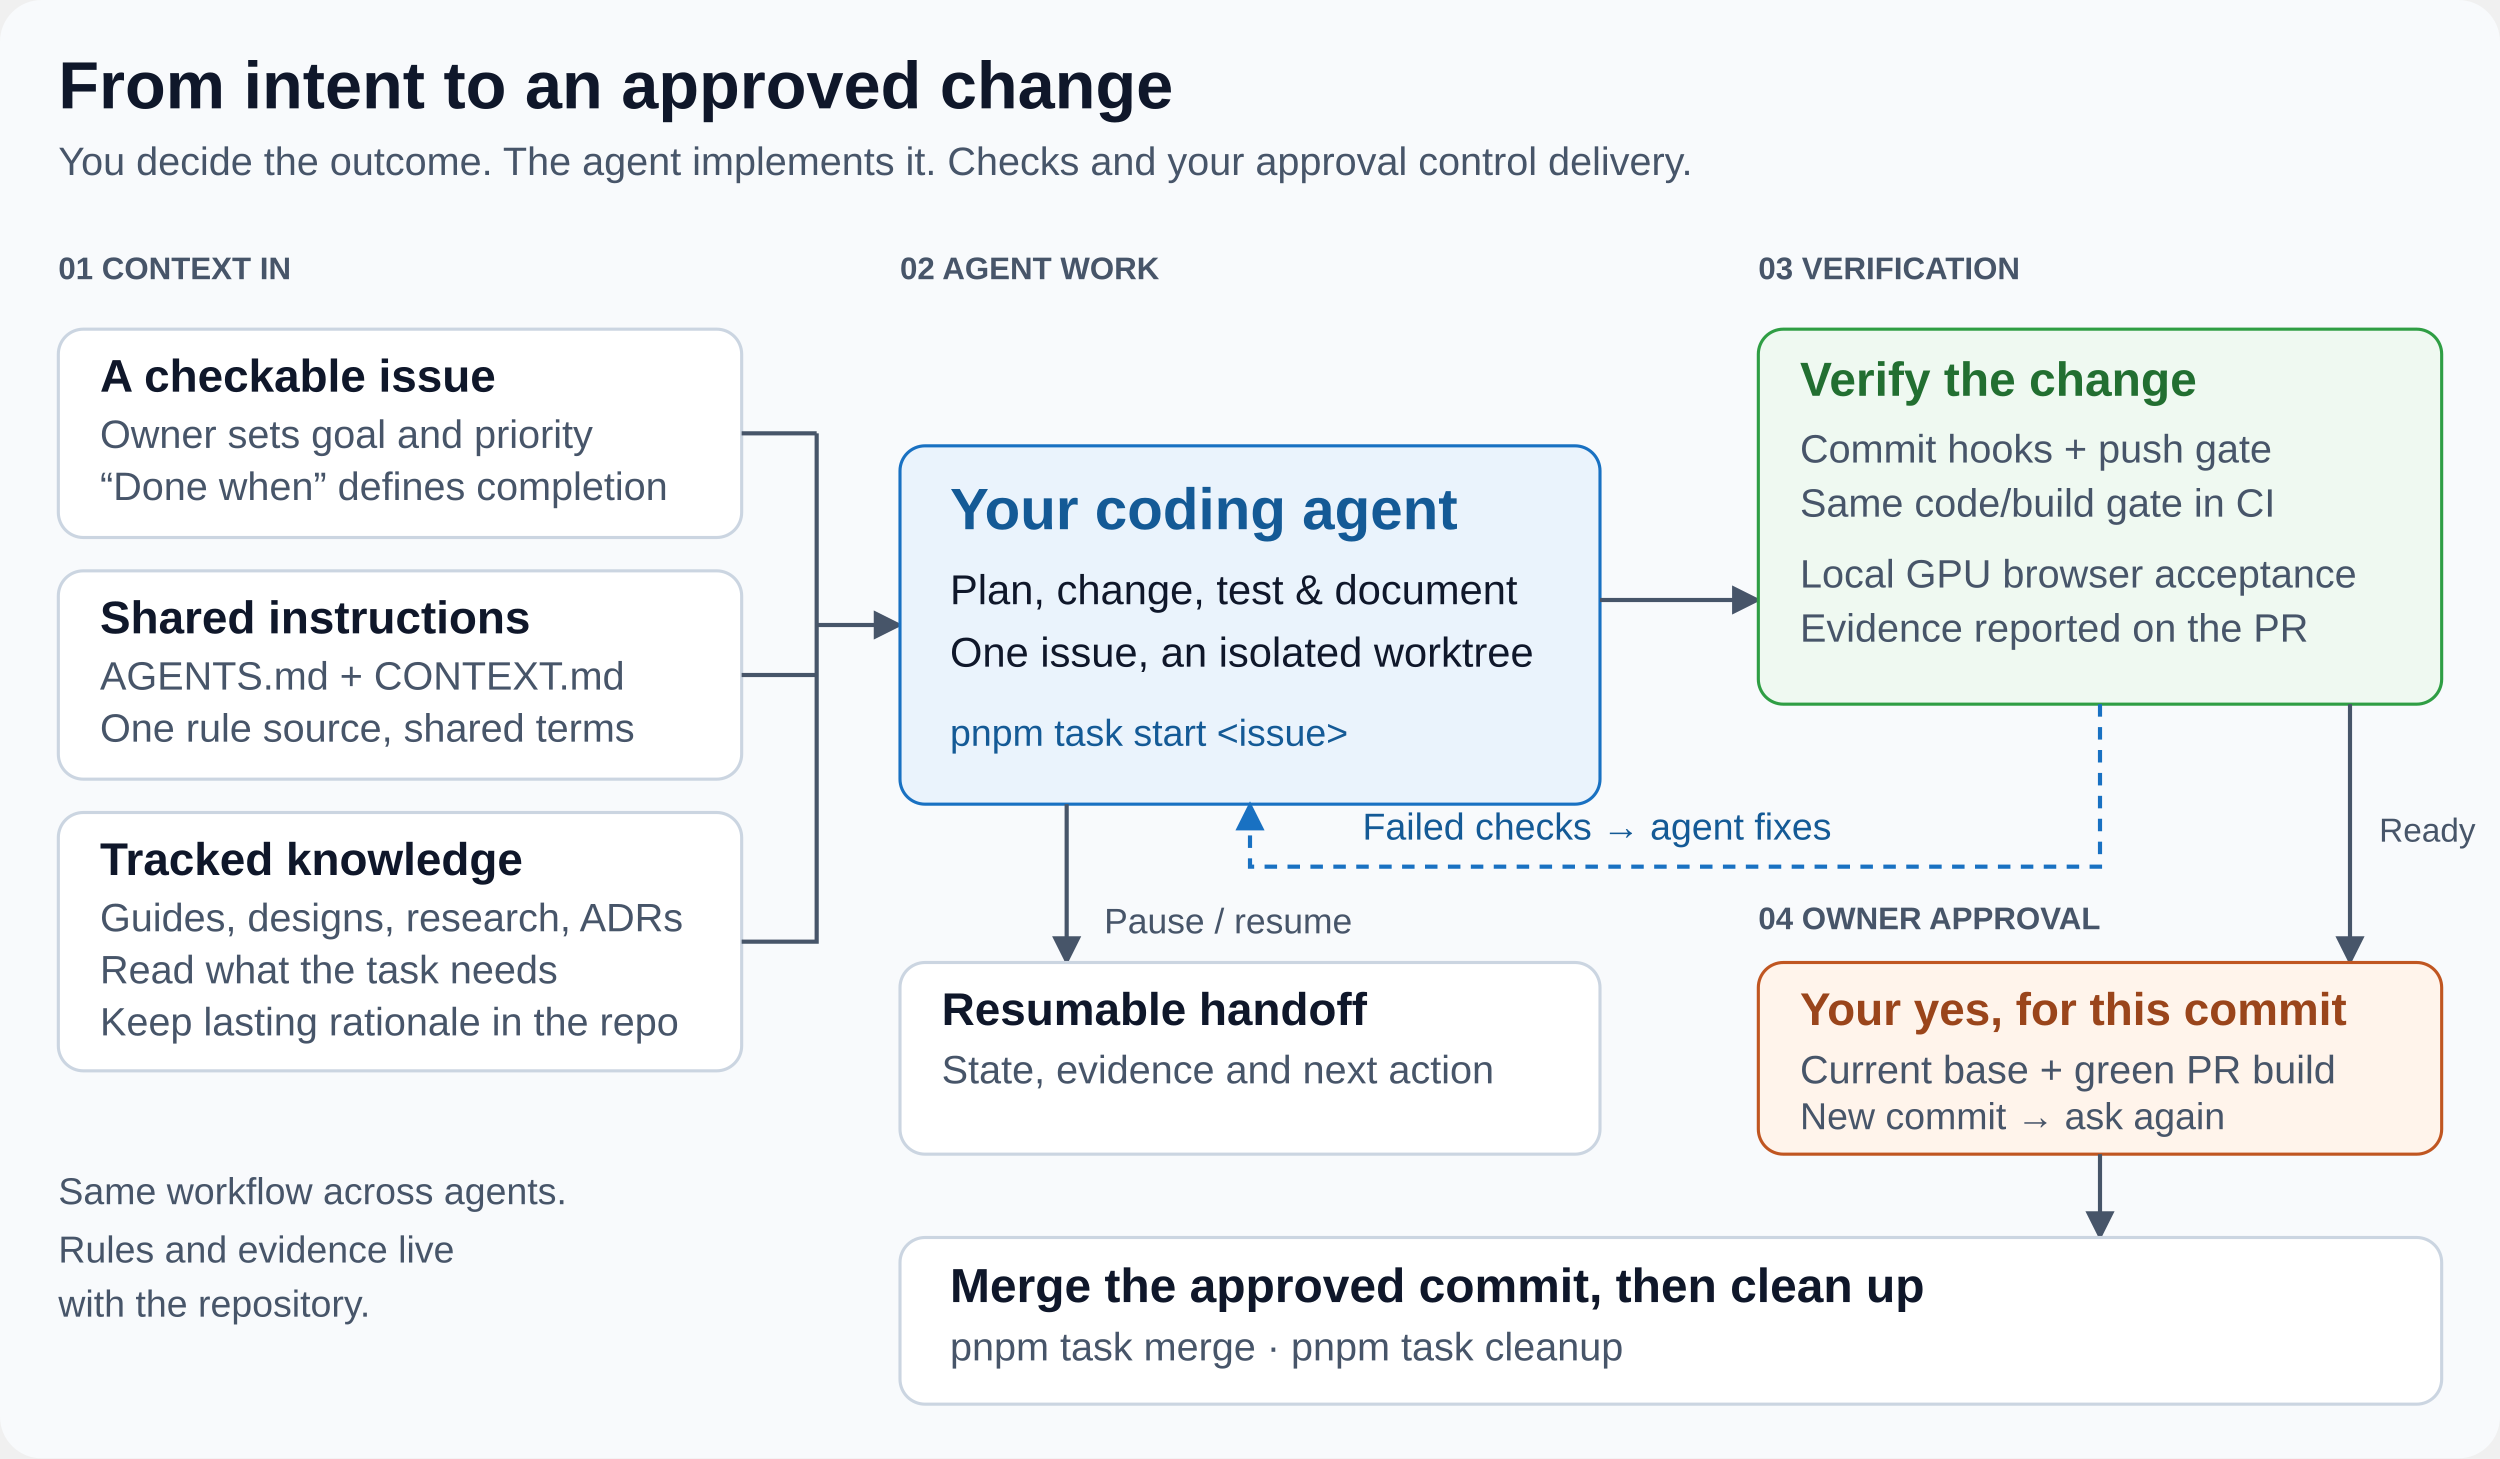
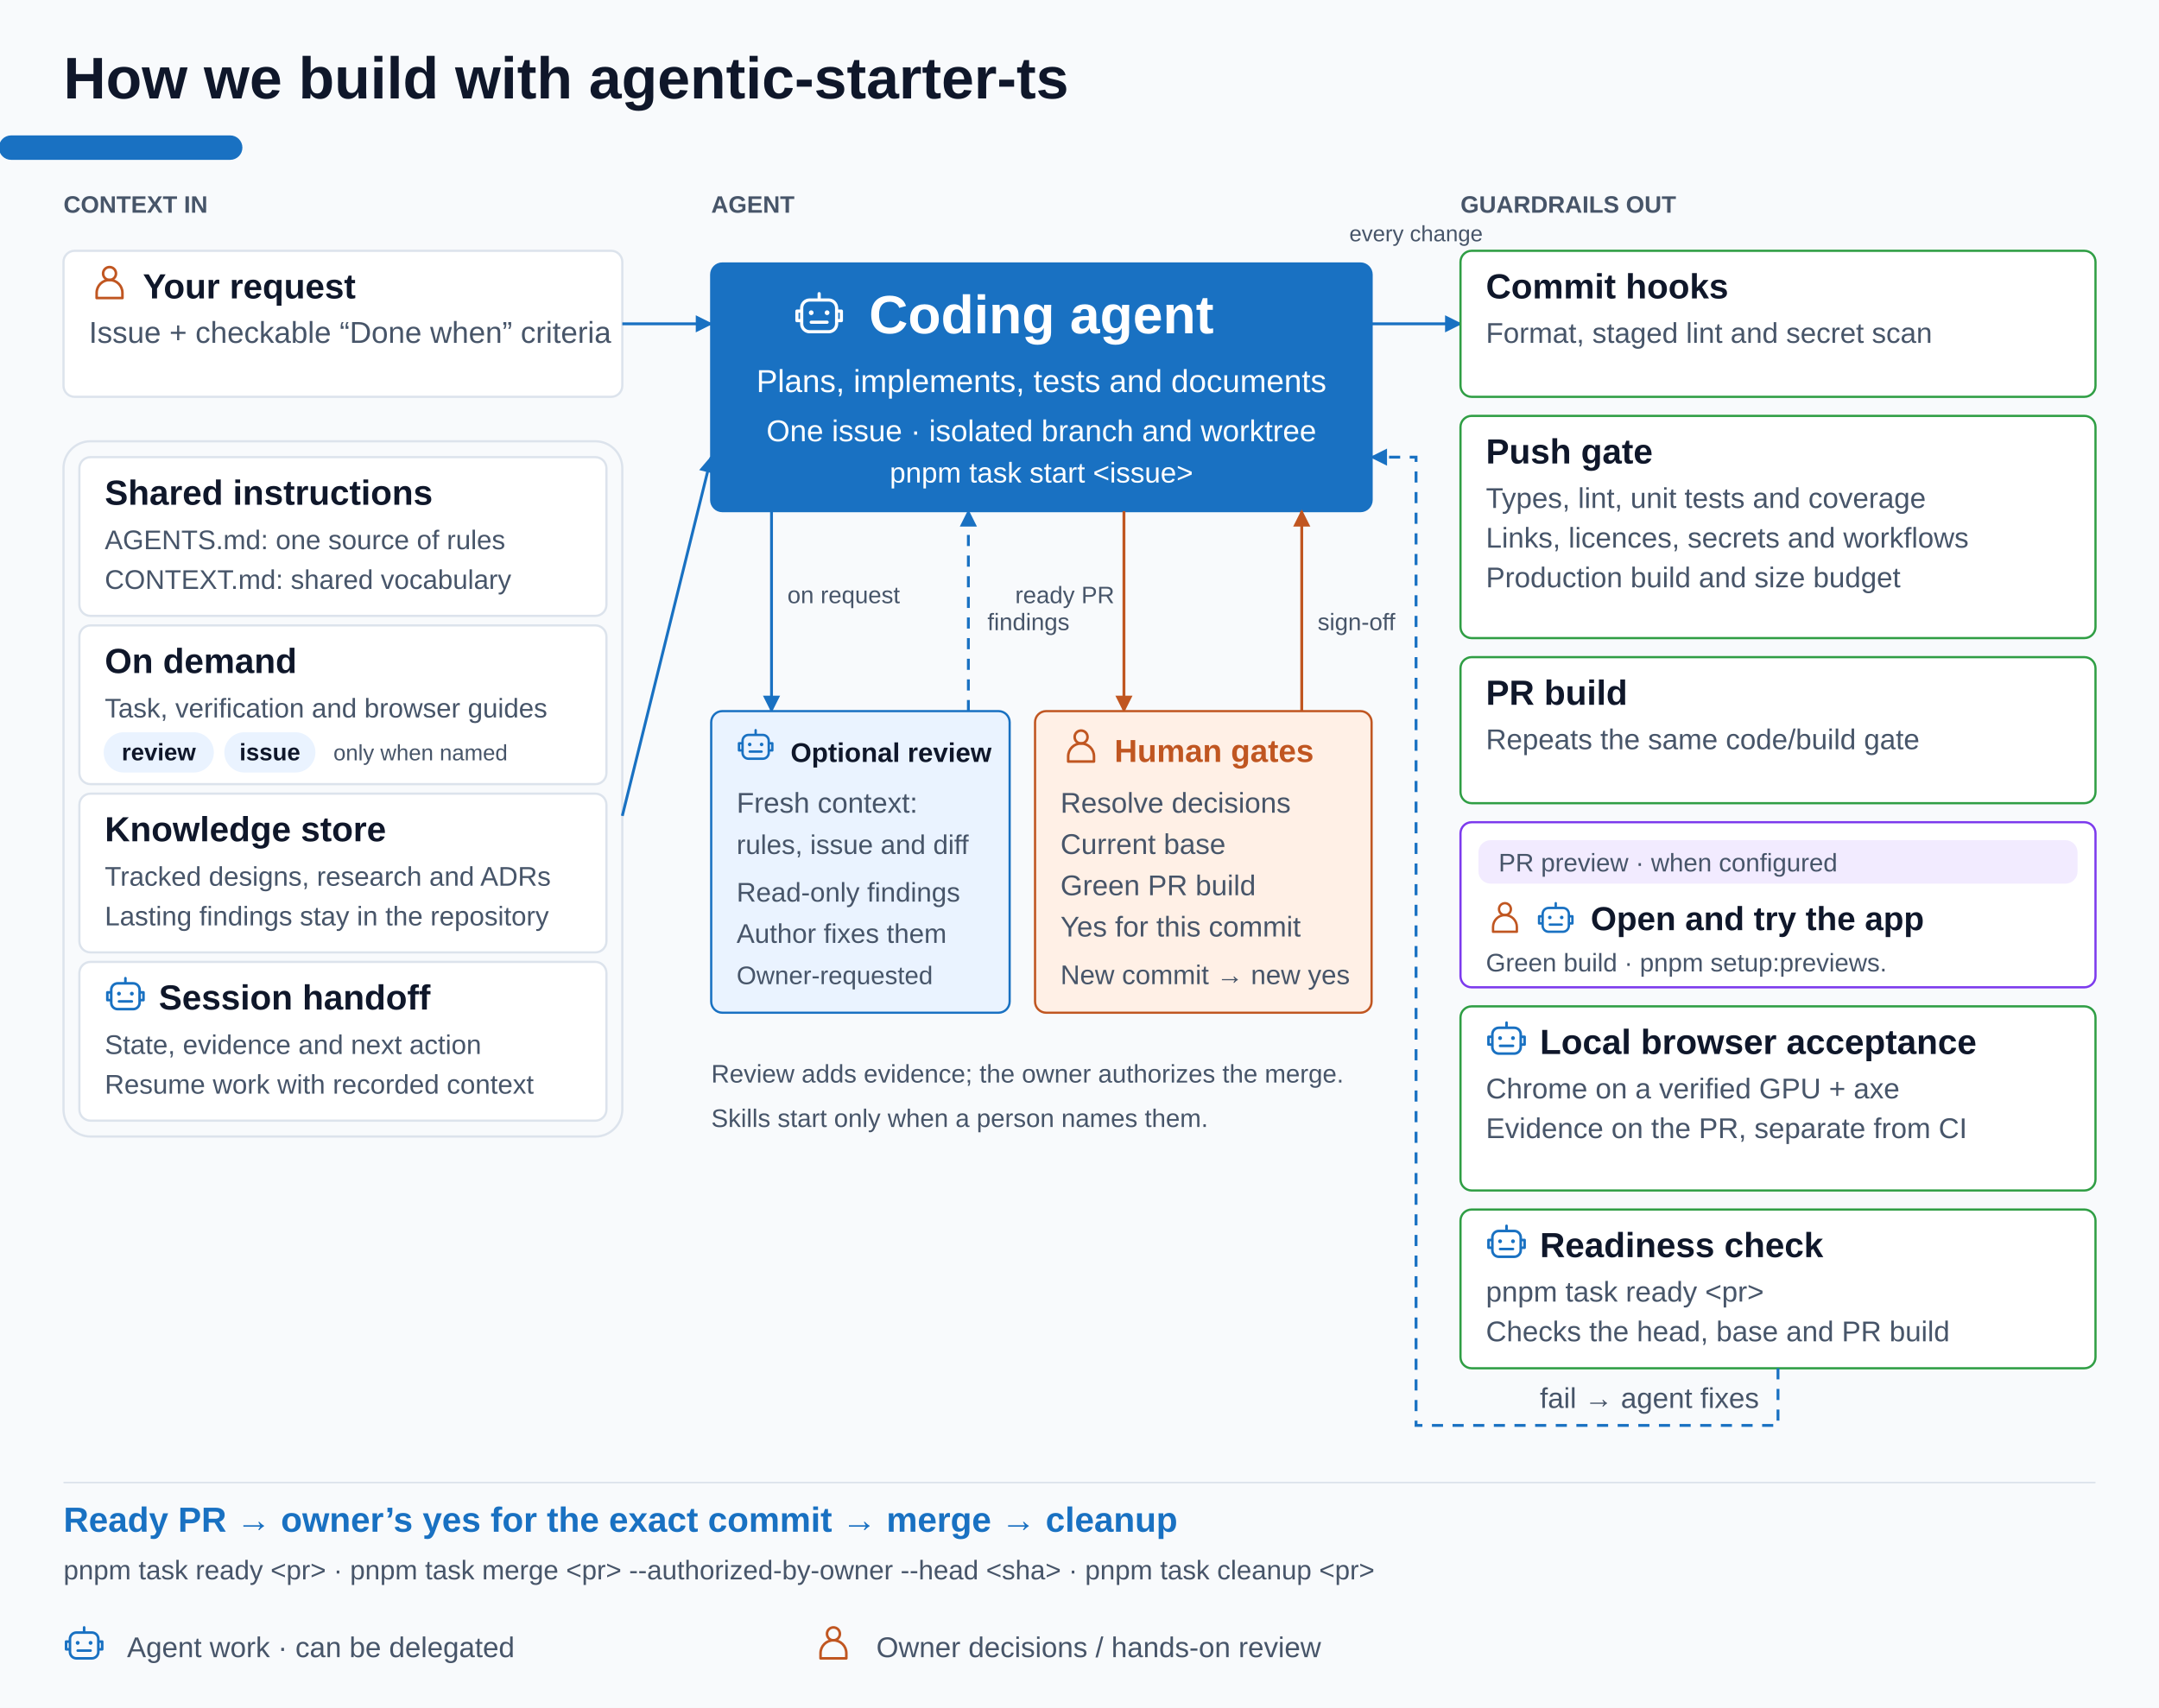
- <svg xmlns="http://www.w3.org/2000/svg" width="1200" height="700" viewBox="0 0 1200 700" role="img" aria-labelledby="title desc">
+ <svg xmlns="http://www.w3.org/2000/svg" width="1360" height="1076" viewBox="0 0 1360 1076" role="img" aria-labelledby="title desc">
  <defs>
-     <marker id="arrow" viewBox="0 0 10 10" refX="9" refY="5" markerWidth="7" markerHeight="7" orient="auto-start-reverse">
-       <path d="M 0 0 L 10 5 L 0 10 z" fill="#475569" />
-     </marker>
-     <marker id="feedback" viewBox="0 0 10 10" refX="9" refY="5" markerWidth="7" markerHeight="7" orient="auto-start-reverse">
+     <symbol id="robot" viewBox="0 0 32 32">
+       <g fill="none" stroke="currentColor" stroke-width="2" stroke-linecap="round" stroke-linejoin="round">
+         <path d="M16 7 V4 M4 15 H2 V21 H4 M28 15 H30 V21 H28" />
+         <rect x="5" y="8" width="22" height="20" rx="5" />
+         <circle cx="11" cy="16" r="1.5" fill="currentColor" stroke="none" />
+         <circle cx="21" cy="16" r="1.5" fill="currentColor" stroke="none" />
+         <path d="M11 22 H21" />
+       </g>
+     </symbol>
+     <symbol id="person" viewBox="0 0 32 32">
+       <g fill="none" stroke="currentColor" stroke-width="2" stroke-linecap="round" stroke-linejoin="round">
+         <circle cx="16" cy="9" r="5" />
+         <path d="M6 28 V24 A10 10 0 0 1 26 24 V28 Z" />
+       </g>
+     </symbol>
+     <marker id="agent" viewBox="0 0 10 10" refX="9" refY="5" markerWidth="6" markerHeight="6" orient="auto-start-reverse">
      <path d="M 0 0 L 10 5 L 0 10 z" fill="#1971C2" />
    </marker>
+     <marker id="owner" viewBox="0 0 10 10" refX="9" refY="5" markerWidth="6" markerHeight="6" orient="auto-start-reverse">
+       <path d="M 0 0 L 10 5 L 0 10 z" fill="#C05621" />
+     </marker>
  </defs>
-   <rect width="1200" height="700" rx="20" fill="#F8FAFC" />
+   <rect width="1360" height="1076" fill="#F8FAFC" />
  <g font-family="Arial, Helvetica, sans-serif" fill="#0F172A">
-     <text x="28" y="52" font-size="32" fill="#0F172A" font-weight="700">From intent to an approved change</text>
-     <text x="28" y="84" font-size="19" fill="#475569">You decide the outcome. The agent implements it. Checks and your approval control delivery.</text>
-     <text x="28" y="134" font-size="15" fill="#475569" font-weight="700">01  CONTEXT IN</text>
-     <text x="432" y="134" font-size="15" fill="#475569" font-weight="700">02  AGENT WORK</text>
-     <text x="844" y="134" font-size="15" fill="#475569" font-weight="700">03  VERIFICATION</text>
-     <rect x="28" y="158" width="328" height="100" rx="12" fill="#FFFFFF" stroke="#CBD5E1" stroke-width="1.5" />
-     <text x="48" y="188" font-size="22" fill="#0F172A" font-weight="700">A checkable issue</text>
-     <text x="48" y="215" font-size="19" fill="#475569">Owner sets goal and priority</text>
-     <text x="48" y="240" font-size="19" fill="#475569">“Done when” defines completion</text>
-     <rect x="28" y="274" width="328" height="100" rx="12" fill="#FFFFFF" stroke="#CBD5E1" stroke-width="1.5" />
-     <text x="48" y="304" font-size="22" fill="#0F172A" font-weight="700">Shared instructions</text>
-     <text x="48" y="331" font-size="19" fill="#475569">AGENTS.md + CONTEXT.md</text>
-     <text x="48" y="356" font-size="19" fill="#475569">One rule source, shared terms</text>
-     <rect x="28" y="390" width="328" height="124" rx="12" fill="#FFFFFF" stroke="#CBD5E1" stroke-width="1.5" />
-     <text x="48" y="420" font-size="22" fill="#0F172A" font-weight="700">Tracked knowledge</text>
-     <text x="48" y="447" font-size="19" fill="#475569">Guides, designs, research, ADRs</text>
-     <text x="48" y="472" font-size="19" fill="#475569">Read what the task needs</text>
-     <text x="48" y="497" font-size="19" fill="#475569">Keep lasting rationale in the repo</text>
-     <path d="M 356 208 H 392" fill="none" stroke="#475569" stroke-width="2" />
-     <path d="M 356 324 H 392" fill="none" stroke="#475569" stroke-width="2" />
-     <path d="M 356 452 H 392 V 208" fill="none" stroke="#475569" stroke-width="2" />
-     <path d="M 392 300 H 432" fill="none" stroke="#475569" stroke-width="2" marker-end="url(#arrow)" />
-     <rect x="432" y="214" width="336" height="172" rx="12" fill="#EAF3FC" stroke="#1971C2" stroke-width="1.5" />
-     <text x="456" y="254" font-size="28" fill="#145A96" font-weight="700">Your coding agent</text>
-     <text x="456" y="290" font-size="20" fill="#0F172A">Plan, change, test &amp; document</text>
-     <text x="456" y="320" font-size="20" fill="#0F172A">One issue, an isolated worktree</text>
-     <text x="456" y="358" font-size="18" fill="#145A96">pnpm task start &lt;issue&gt;</text>
-     <path d="M 768 288 H 844" fill="none" stroke="#475569" stroke-width="2" marker-end="url(#arrow)" />
-     <rect x="844" y="158" width="328" height="180" rx="12" fill="#EFF9F1" stroke="#2F9E44" stroke-width="1.5" />
-     <text x="864" y="190" font-size="23" fill="#226F31" font-weight="700">Verify the change</text>
-     <text x="864" y="222" font-size="19" fill="#475569">Commit hooks + push gate</text>
-     <text x="864" y="248" font-size="19" fill="#475569">Same code/build gate in CI</text>
-     <text x="864" y="282" font-size="19" fill="#475569">Local GPU browser acceptance</text>
-     <text x="864" y="308" font-size="19" fill="#475569">Evidence reported on the PR</text>
-     <path d="M 1008 338 V 416 H 600 V 386" fill="none" stroke="#1971C2" stroke-width="2" stroke-dasharray="6 5" marker-end="url(#feedback)" />
-     <text x="654" y="403" font-size="18" fill="#145A96">Failed checks → agent fixes</text>
-     <path d="M 1128 338 V 462" fill="none" stroke="#475569" stroke-width="2" marker-end="url(#arrow)" />
-     <text x="1142" y="404" font-size="16" fill="#475569">Ready</text>
-     <path d="M 512 386 V 462" fill="none" stroke="#475569" stroke-width="2" marker-end="url(#arrow)" />
-     <text x="530" y="448" font-size="17" fill="#475569">Pause / resume</text>
-     <rect x="432" y="462" width="336" height="92" rx="12" fill="#FFFFFF" stroke="#CBD5E1" stroke-width="1.5" />
-     <text x="452" y="492" font-size="22" fill="#0F172A" font-weight="700">Resumable handoff</text>
-     <text x="452" y="520" font-size="19" fill="#475569">State, evidence and next action</text>
-     <text x="844" y="446" font-size="15" fill="#475569" font-weight="700">04  OWNER APPROVAL</text>
-     <rect x="844" y="462" width="328" height="92" rx="12" fill="#FFF4EB" stroke="#C05621" stroke-width="1.5" />
-     <text x="864" y="492" font-size="22" fill="#9A451B" font-weight="700">Your yes, for this commit</text>
-     <text x="864" y="520" font-size="19" fill="#475569">Current base + green PR build</text>
-     <text x="864" y="542" font-size="18" fill="#475569">New commit → ask again</text>
-     <path d="M 1008 554 V 594" fill="none" stroke="#475569" stroke-width="2" marker-end="url(#arrow)" />
-     <rect x="432" y="594" width="740" height="80" rx="12" fill="#FFFFFF" stroke="#CBD5E1" stroke-width="1.5" />
-     <text x="456" y="625" font-size="23" fill="#0F172A" font-weight="700">Merge the approved commit, then clean up</text>
-     <text x="456" y="653" font-size="19" fill="#475569">pnpm task merge · pnpm task cleanup</text>
-     <text x="28" y="578" font-size="18" fill="#475569">Same workflow across agents.</text>
-     <text x="28" y="606" font-size="18" fill="#475569">Rules and evidence live</text>
-     <text x="28" y="632" font-size="18" fill="#475569">with the repository.</text>
+     <text x="40" y="62" font-size="37" fill="#0F172A" font-weight="700">How we build with agentic-starter-ts</text>
+     <rect x="0" y="86" width="152" height="14" rx="7" fill="#1971C2" stroke="#1971C2" stroke-width="1.4" />
+     <text x="40" y="134" font-size="15" fill="#475569" font-weight="700">CONTEXT IN</text>
+     <text x="448" y="134" font-size="15" fill="#475569" font-weight="700">AGENT</text>
+     <text x="920" y="134" font-size="15" fill="#475569" font-weight="700">GUARDRAILS OUT</text>
+     <rect x="40" y="158" width="352" height="92" rx="7" fill="#FFFFFF" stroke="#DCE3EC" stroke-width="1.4" />
+     <use href="#person" x="56" y="165" width="26" height="26" color="#C05621" />
+     <text x="90" y="188" font-size="22" fill="#0F172A" font-weight="700">Your request</text>
+     <text x="56" y="216" font-size="19" fill="#475569">Issue + checkable “Done when” criteria</text>
+     <rect x="40" y="278" width="352" height="438" rx="17" fill="#F8FAFC" stroke="#DCE3EC" stroke-width="1.4" />
+     <rect x="50" y="288" width="332" height="100" rx="7" fill="#FFFFFF" stroke="#DCE3EC" stroke-width="1.4" />
+     <text x="66" y="318" font-size="22" fill="#0F172A" font-weight="700">Shared instructions</text>
+     <text x="66" y="346" font-size="17" fill="#475569">AGENTS.md: one source of rules</text>
+     <text x="66" y="371" font-size="17" fill="#475569">CONTEXT.md: shared vocabulary</text>
+     <rect x="50" y="394" width="332" height="100" rx="7" fill="#FFFFFF" stroke="#DCE3EC" stroke-width="1.4" />
+     <text x="66" y="424" font-size="22" fill="#0F172A" font-weight="700">On demand</text>
+     <text x="66" y="452" font-size="17" fill="#475569">Task, verification and browser guides</text>
+     <rect x="66" y="462" width="68" height="24" rx="12" fill="#EAF3FF" stroke="#EAF3FF" stroke-width="1.4" />
+     <text x="100" y="479" font-size="15" fill="#0F172A" font-weight="700" text-anchor="middle">review</text>
+     <rect x="142" y="462" width="56" height="24" rx="12" fill="#EAF3FF" stroke="#EAF3FF" stroke-width="1.4" />
+     <text x="170" y="479" font-size="15" fill="#0F172A" font-weight="700" text-anchor="middle">issue</text>
+     <text x="210" y="479" font-size="14" fill="#475569">only when named</text>
+     <rect x="50" y="500" width="332" height="100" rx="7" fill="#FFFFFF" stroke="#DCE3EC" stroke-width="1.4" />
+     <text x="66" y="530" font-size="22" fill="#0F172A" font-weight="700">Knowledge store</text>
+     <text x="66" y="558" font-size="17" fill="#475569">Tracked designs, research and ADRs</text>
+     <text x="66" y="583" font-size="17" fill="#475569">Lasting findings stay in the repository</text>
+     <rect x="50" y="606" width="332" height="100" rx="7" fill="#FFFFFF" stroke="#DCE3EC" stroke-width="1.4" />
+     <use href="#robot" x="66" y="613" width="26" height="26" color="#1971C2" />
+     <text x="100" y="636" font-size="22" fill="#0F172A" font-weight="700">Session handoff</text>
+     <text x="66" y="664" font-size="17" fill="#475569">State, evidence and next action</text>
+     <text x="66" y="689" font-size="17" fill="#475569">Resume work with recorded context</text>
+     <path d="M 392 204 H 448" fill="none" stroke="#1971C2" stroke-width="1.8" marker-end="url(#agent)" />
+     <path d="M 392 514 L 448 288" fill="none" stroke="#1971C2" stroke-width="1.8" marker-end="url(#agent)" />
+     <rect x="448" y="166" width="416" height="156" rx="7" fill="#1971C2" stroke="#1971C2" stroke-width="1.4" />
+     <use href="#robot" x="500" y="181" width="32" height="32" color="#FFFFFF" />
+     <text x="656" y="210" font-size="34" fill="#FFFFFF" font-weight="700" text-anchor="middle">Coding agent</text>
+     <text x="656" y="247" font-size="20" fill="#FFFFFF" text-anchor="middle">Plans, implements, tests and documents</text>
+     <text x="656" y="278" font-size="19" fill="#FFFFFF" text-anchor="middle">One issue · isolated branch and worktree</text>
+     <text x="656" y="304" font-size="18" fill="#FFFFFF" text-anchor="middle">pnpm task start &lt;issue&gt;</text>
+     <path d="M 864 204 H 920" fill="none" stroke="#1971C2" stroke-width="1.8" marker-end="url(#agent)" />
+     <text x="892" y="152" font-size="14" fill="#475569" text-anchor="middle">every change</text>
+     <rect x="920" y="158" width="400" height="92" rx="7" fill="#FFFFFF" stroke="#2F9E44" stroke-width="1.4" />
+     <text x="936" y="188" font-size="22" fill="#0F172A" font-weight="700">Commit hooks</text>
+     <text x="936" y="216" font-size="18" fill="#475569">Format, staged lint and secret scan</text>
+     <rect x="920" y="262" width="400" height="140" rx="7" fill="#FFFFFF" stroke="#2F9E44" stroke-width="1.4" />
+     <text x="936" y="292" font-size="22" fill="#0F172A" font-weight="700">Push gate</text>
+     <text x="936" y="320" font-size="18" fill="#475569">Types, lint, unit tests and coverage</text>
+     <text x="936" y="345" font-size="18" fill="#475569">Links, licences, secrets and workflows</text>
+     <text x="936" y="370" font-size="18" fill="#475569">Production build and size budget</text>
+     <rect x="920" y="414" width="400" height="92" rx="7" fill="#FFFFFF" stroke="#2F9E44" stroke-width="1.4" />
+     <text x="936" y="444" font-size="22" fill="#0F172A" font-weight="700">PR build</text>
+     <text x="936" y="472" font-size="18" fill="#475569">Repeats the same code/build gate</text>
+     <rect x="920" y="518" width="400" height="104" rx="7" fill="#FFFFFF" stroke="#7C3AED" stroke-width="1.4" />
+     <rect x="932" y="530" width="376" height="26" rx="7" fill="#F2EBFF" stroke="#F2EBFF" stroke-width="1.4" />
+     <text x="944" y="549" font-size="16" fill="#475569">PR preview · when configured</text>
+     <use href="#person" x="936" y="566" width="24" height="24" color="#C05621" />
+     <use href="#robot" x="968" y="566" width="24" height="24" color="#1971C2" />
+     <text x="1002" y="586" font-size="21" fill="#0F172A" font-weight="700">Open and try the app</text>
+     <text x="936" y="612" font-size="16" fill="#475569">Green build · pnpm setup:previews.</text>
+     <rect x="920" y="634" width="400" height="116" rx="7" fill="#FFFFFF" stroke="#2F9E44" stroke-width="1.4" />
+     <use href="#robot" x="936" y="641" width="26" height="26" color="#1971C2" />
+     <text x="970" y="664" font-size="22" fill="#0F172A" font-weight="700">Local browser acceptance</text>
+     <text x="936" y="692" font-size="18" fill="#475569">Chrome on a verified GPU + axe</text>
+     <text x="936" y="717" font-size="18" fill="#475569">Evidence on the PR, separate from CI</text>
+     <rect x="920" y="762" width="400" height="100" rx="7" fill="#FFFFFF" stroke="#2F9E44" stroke-width="1.4" />
+     <use href="#robot" x="936" y="769" width="26" height="26" color="#1971C2" />
+     <text x="970" y="792" font-size="22" fill="#0F172A" font-weight="700">Readiness check</text>
+     <text x="936" y="820" font-size="18" fill="#475569">pnpm task ready &lt;pr&gt;</text>
+     <text x="936" y="845" font-size="18" fill="#475569">Checks the head, base and PR build</text>
+     <path d="M 486 322 V 448" fill="none" stroke="#1971C2" stroke-width="1.8" marker-end="url(#agent)" />
+     <text x="496" y="380" font-size="15" fill="#475569">on request</text>
+     <path d="M 610 448 V 322" fill="none" stroke="#1971C2" stroke-width="1.8" stroke-dasharray="7 6" marker-end="url(#agent)" />
+     <text x="622" y="397" font-size="15" fill="#475569">findings</text>
+     <rect x="448" y="448" width="188" height="190" rx="7" fill="#EAF3FF" stroke="#1971C2" stroke-width="1.4" />
+     <use href="#robot" x="464" y="457" width="24" height="24" color="#1971C2" />
+     <text x="498" y="480" font-size="17" fill="#0F172A" font-weight="700">Optional review</text>
+     <text x="464" y="512" font-size="18" fill="#475569">Fresh context:</text>
+     <text x="464" y="538" font-size="17" fill="#475569">rules, issue and diff</text>
+     <text x="464" y="568" font-size="17" fill="#475569">Read-only findings</text>
+     <text x="464" y="594" font-size="17" fill="#475569">Author fixes them</text>
+     <text x="464" y="620" font-size="16" fill="#475569">Owner-requested</text>
+     <path d="M 708 322 V 448" fill="none" stroke="#C05621" stroke-width="1.8" marker-end="url(#owner)" />
+     <path d="M 820 448 V 322" fill="none" stroke="#C05621" stroke-width="1.8" marker-end="url(#owner)" />
+     <text x="702" y="380" font-size="15" fill="#475569" text-anchor="end">ready PR</text>
+     <text x="830" y="397" font-size="15" fill="#475569">sign-off</text>
+     <rect x="652" y="448" width="212" height="190" rx="7" fill="#FFF0E6" stroke="#C05621" stroke-width="1.4" />
+     <use href="#person" x="668" y="457" width="26" height="26" color="#C05621" />
+     <text x="702" y="480" font-size="20" fill="#C05621" font-weight="700">Human gates</text>
+     <text x="668" y="512" font-size="18" fill="#475569">Resolve decisions</text>
+     <text x="668" y="538" font-size="18" fill="#475569">Current base</text>
+     <text x="668" y="564" font-size="18" fill="#475569">Green PR build</text>
+     <text x="668" y="590" font-size="18" fill="#475569">Yes for this commit</text>
+     <text x="668" y="620" font-size="17" fill="#475569">New commit → new yes</text>
+     <path d="M 1120 862 V 898 H 892 V 288 H 864" fill="none" stroke="#1971C2" stroke-width="1.8" stroke-dasharray="7 6" marker-end="url(#agent)" />
+     <text x="970" y="887" font-size="18" fill="#475569">fail → agent fixes</text>
+     <text x="448" y="682" font-size="16" fill="#475569">Review adds evidence; the owner authorizes the merge.</text>
+     <text x="448" y="710" font-size="16" fill="#475569">Skills start only when a person names them.</text>
+     <path d="M 40 934 H 1320" stroke="#DCE3EC" stroke-width="1" />
+     <text x="40" y="965" font-size="22" fill="#1971C2" font-weight="700">Ready PR → owner’s yes for the exact commit → merge → cleanup</text>
+     <text x="40" y="995" font-size="17" fill="#475569">pnpm task ready &lt;pr&gt;   ·   pnpm task merge &lt;pr&gt; --authorized-by-owner --head &lt;sha&gt;   ·   pnpm task cleanup &lt;pr&gt;</text>
+     <use href="#robot" x="40" y="1022" width="26" height="26" color="#1971C2" />
+     <text x="80" y="1044" font-size="18" fill="#475569">Agent work · can be delegated</text>
+     <use href="#person" x="512" y="1022" width="26" height="26" color="#C05621" />
+     <text x="552" y="1044" font-size="18" fill="#475569">Owner decisions / hands-on review</text>
  </g>
</svg>
